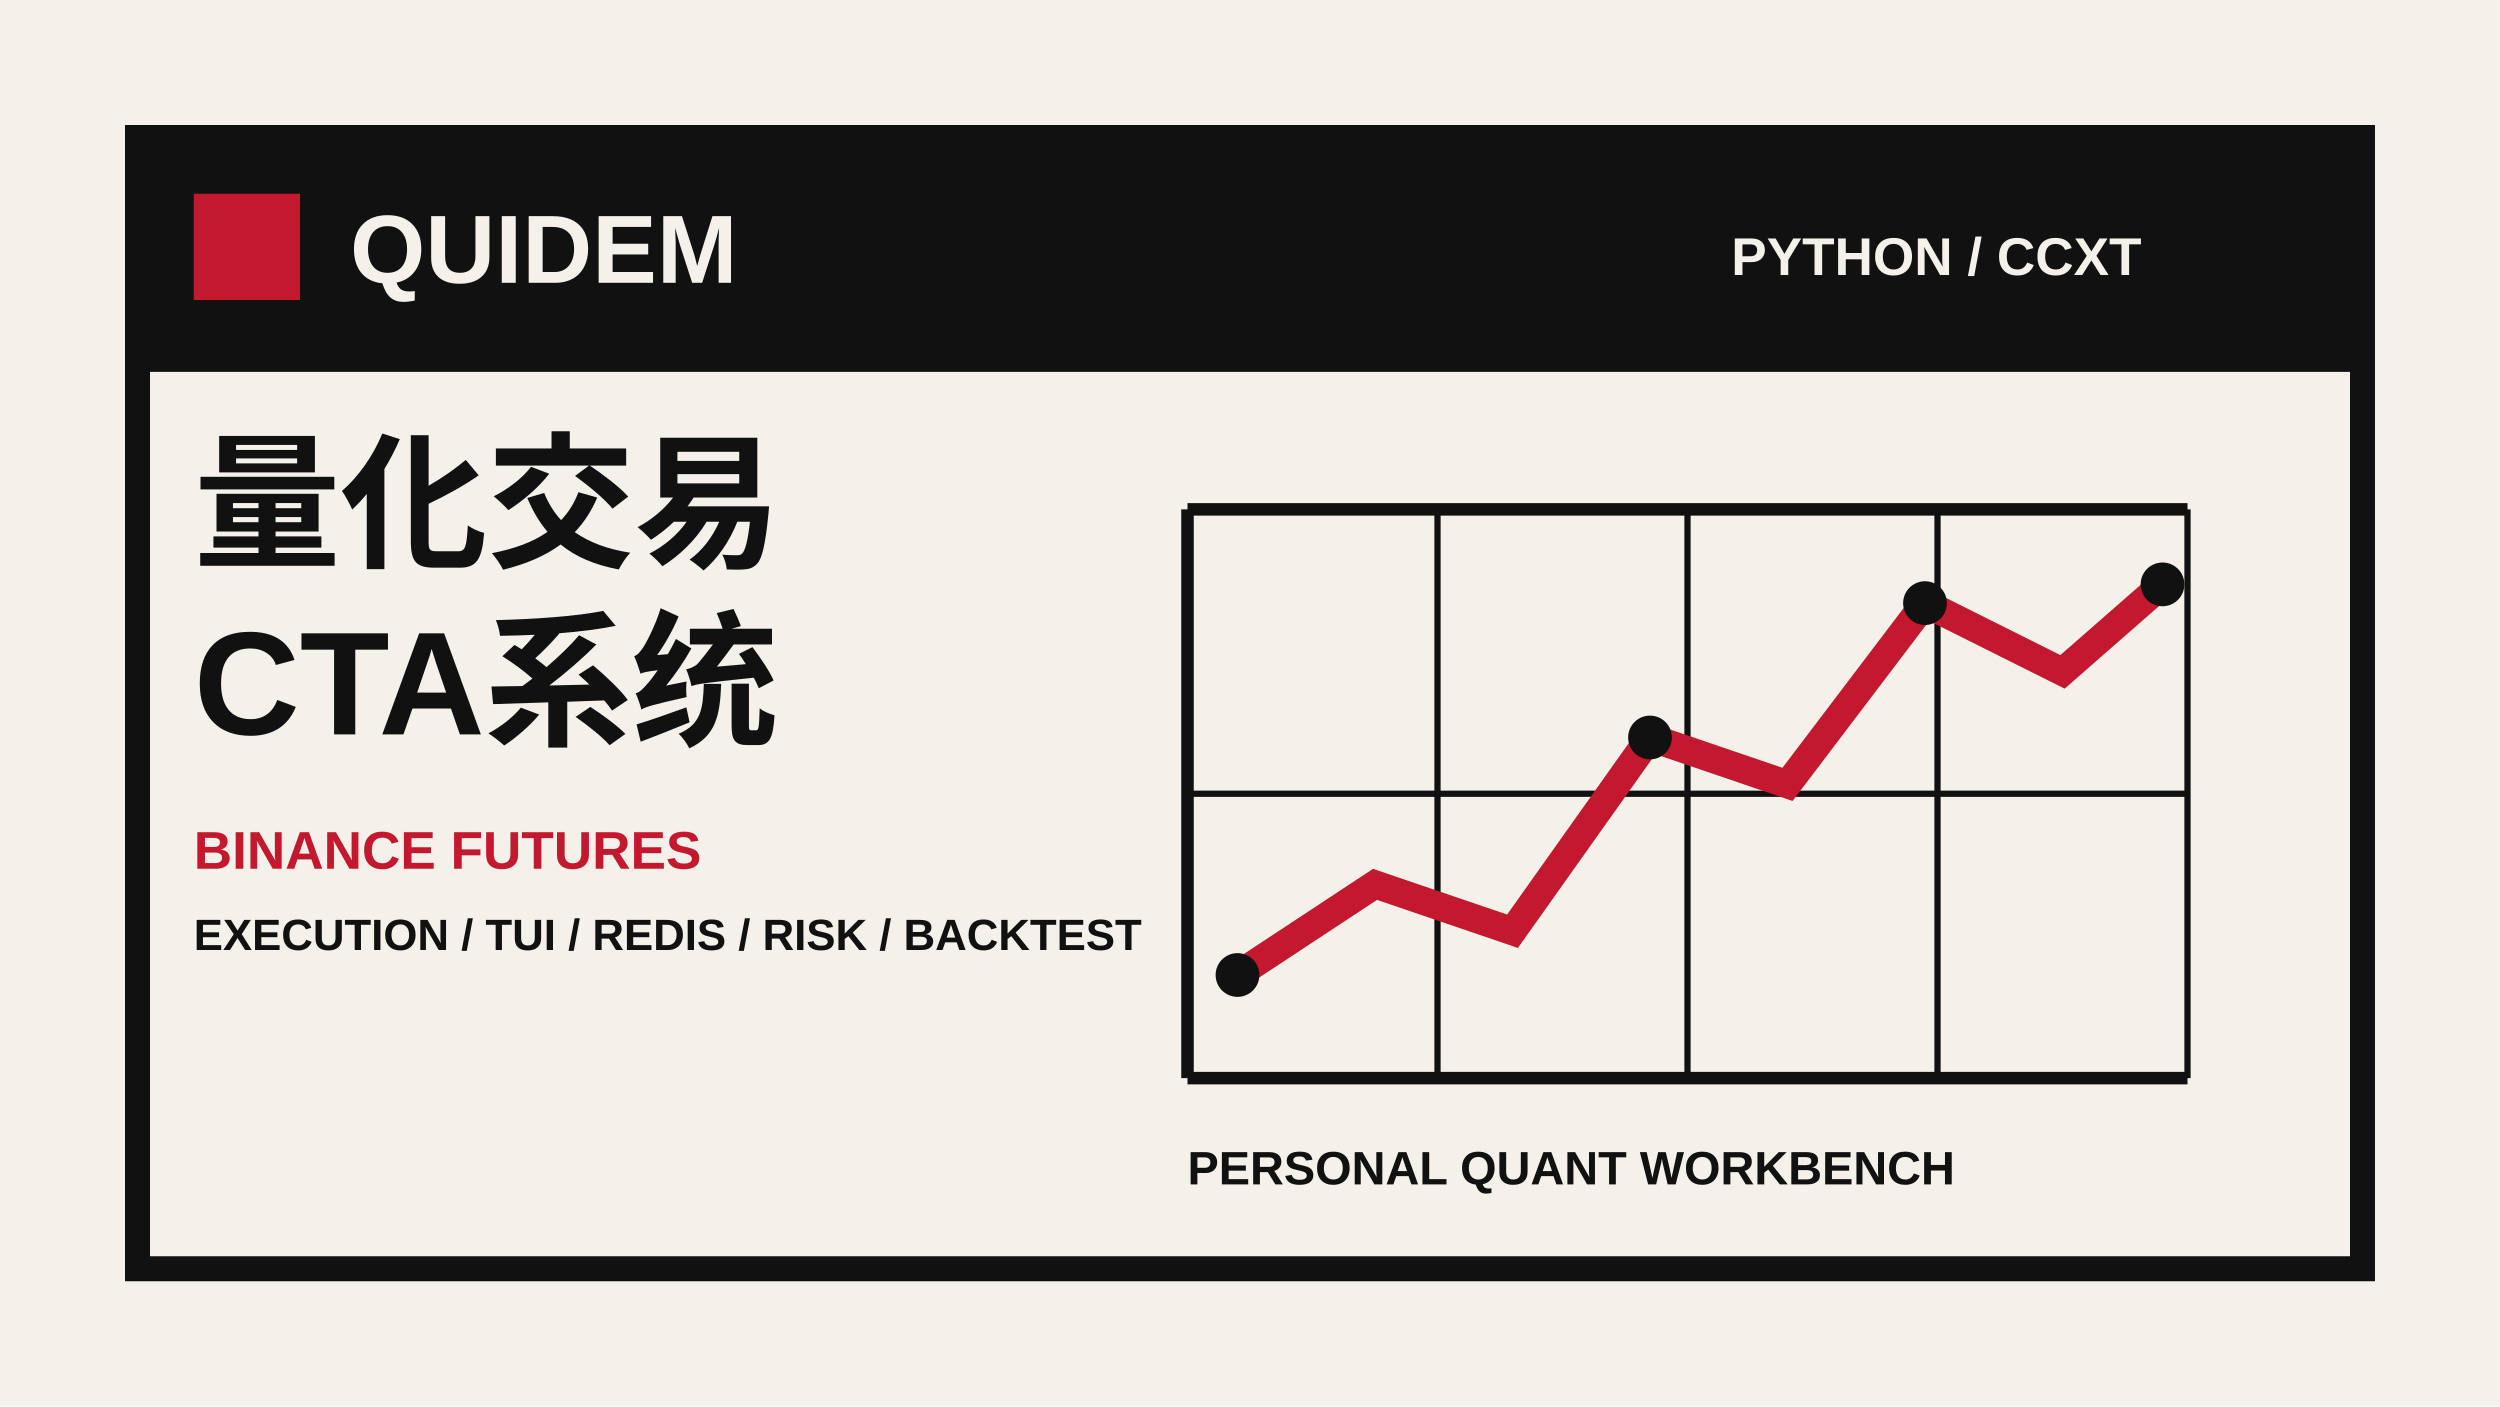
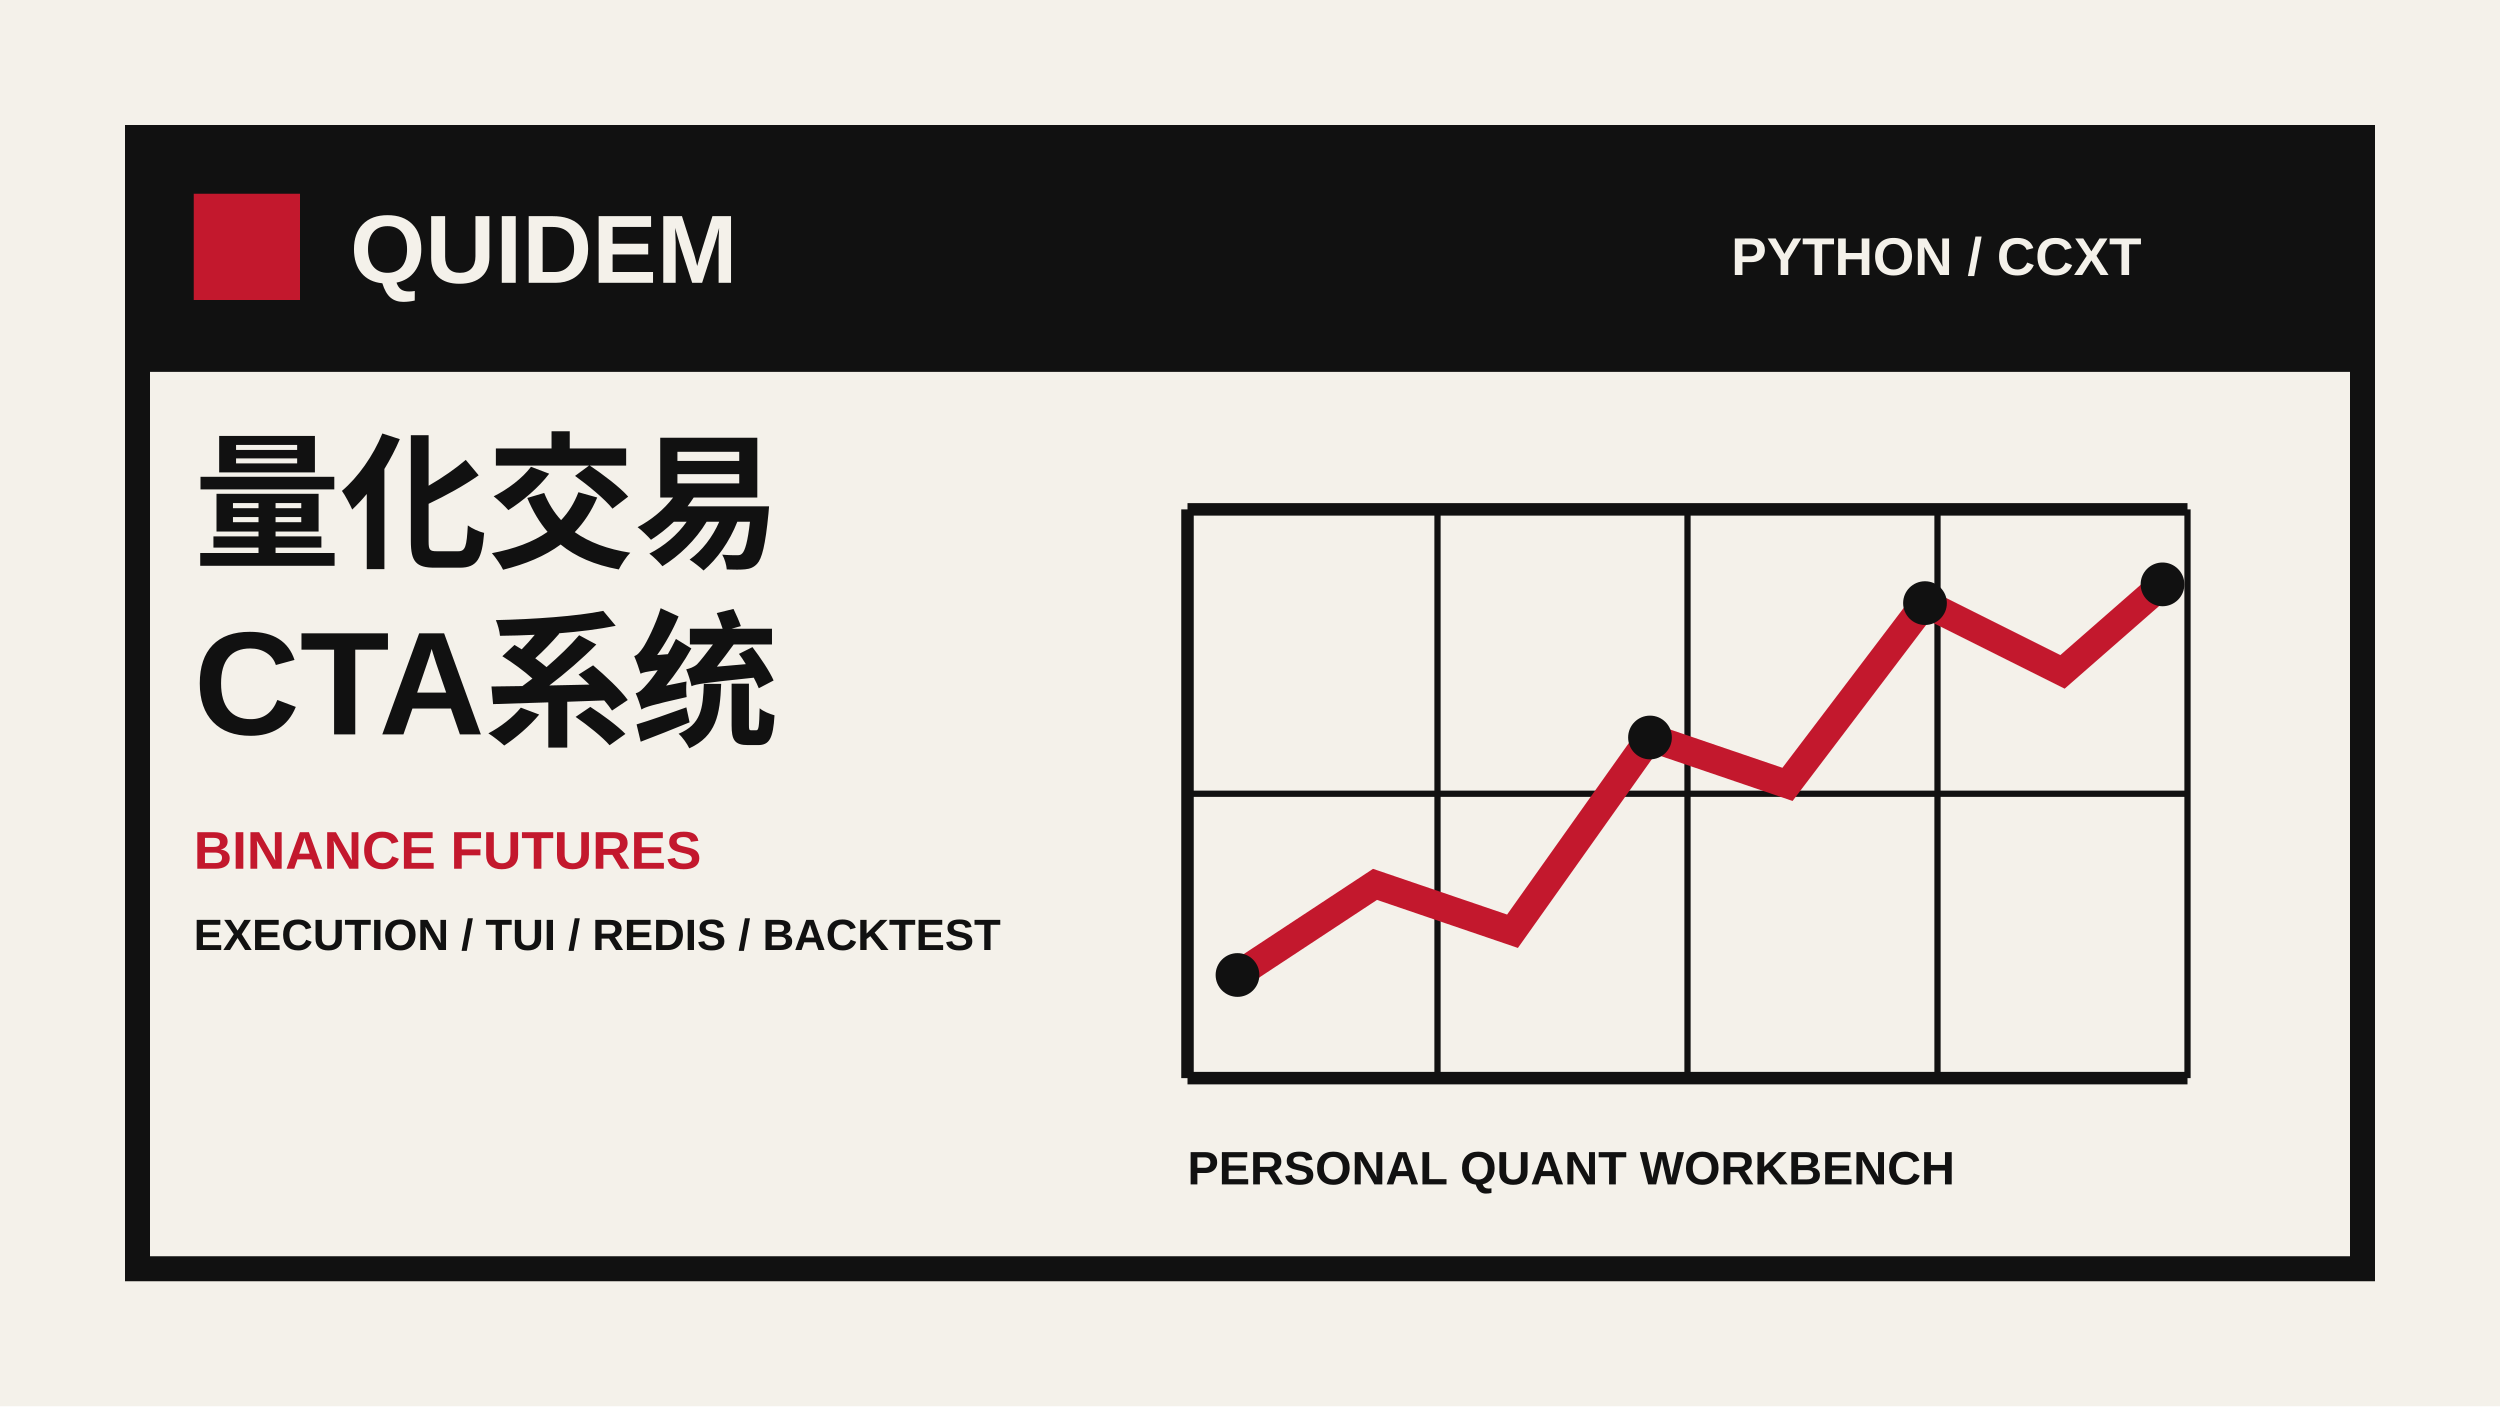
<svg xmlns="http://www.w3.org/2000/svg" width="1600" height="900" viewBox="0 0 1600 900" fill="none">
  <rect width="1600" height="900" fill="#F4F1EA" />
  <rect x="88" y="88" width="1424" height="724" stroke="#111111" stroke-width="16" />
  <rect x="88" y="88" width="1424" height="150" fill="#111111" />
  <rect x="124" y="124" width="68" height="68" fill="#C3182D" />
  <text x="224" y="181" fill="#F4F1EA" font-family="Arial, Helvetica, sans-serif" font-size="62" font-weight="900">QUIDEM</text>
  <text x="1108" y="176" fill="#F4F1EA" font-family="Arial, Helvetica, sans-serif" font-size="34" font-weight="900">PYTHON / CCXT</text>
  <text x="124" y="356" fill="#111111" font-family="Arial, Helvetica, sans-serif" font-size="94" font-weight="900">量化交易</text>
  <text x="124" y="470" fill="#111111" font-family="Arial, Helvetica, sans-serif" font-size="94" font-weight="900">CTA系统</text>
  <text x="124" y="556" fill="#C3182D" font-family="Arial, Helvetica, sans-serif" font-size="34" font-weight="900">BINANCE FUTURES</text>
-   <text x="124" y="608" fill="#111111" font-family="Arial, Helvetica, sans-serif" font-size="28" font-weight="800">EXECUTION / TUI / REDIS / RISK / BACKTEST</text>
+   <text x="124" y="608" fill="#111111" font-family="Arial, Helvetica, sans-serif" font-size="28" font-weight="800">EXECUTION / TUI / REDIS / BACKTEST</text>
  <path d="M760 326H1400" stroke="#111111" stroke-width="8" />
  <path d="M760 690H1400" stroke="#111111" stroke-width="8" />
  <path d="M760 326V690" stroke="#111111" stroke-width="8" />
  <path d="M920 326V690M1080 326V690M1240 326V690M1400 326V690" stroke="#111111" stroke-width="4" />
  <path d="M760 508H1400" stroke="#111111" stroke-width="4" />
  <polyline points="792,624 880,566 968,596 1056,472 1144,502 1232,386 1320,430 1384,374" stroke="#C3182D" stroke-width="18" stroke-linecap="square" stroke-linejoin="miter" />
  <circle cx="792" cy="624" r="14" fill="#111111" />
  <circle cx="1056" cy="472" r="14" fill="#111111" />
  <circle cx="1232" cy="386" r="14" fill="#111111" />
  <circle cx="1384" cy="374" r="14" fill="#111111" />
  <text x="760" y="758" fill="#111111" font-family="Arial, Helvetica, sans-serif" font-size="30" font-weight="900">PERSONAL QUANT WORKBENCH</text>
</svg>
